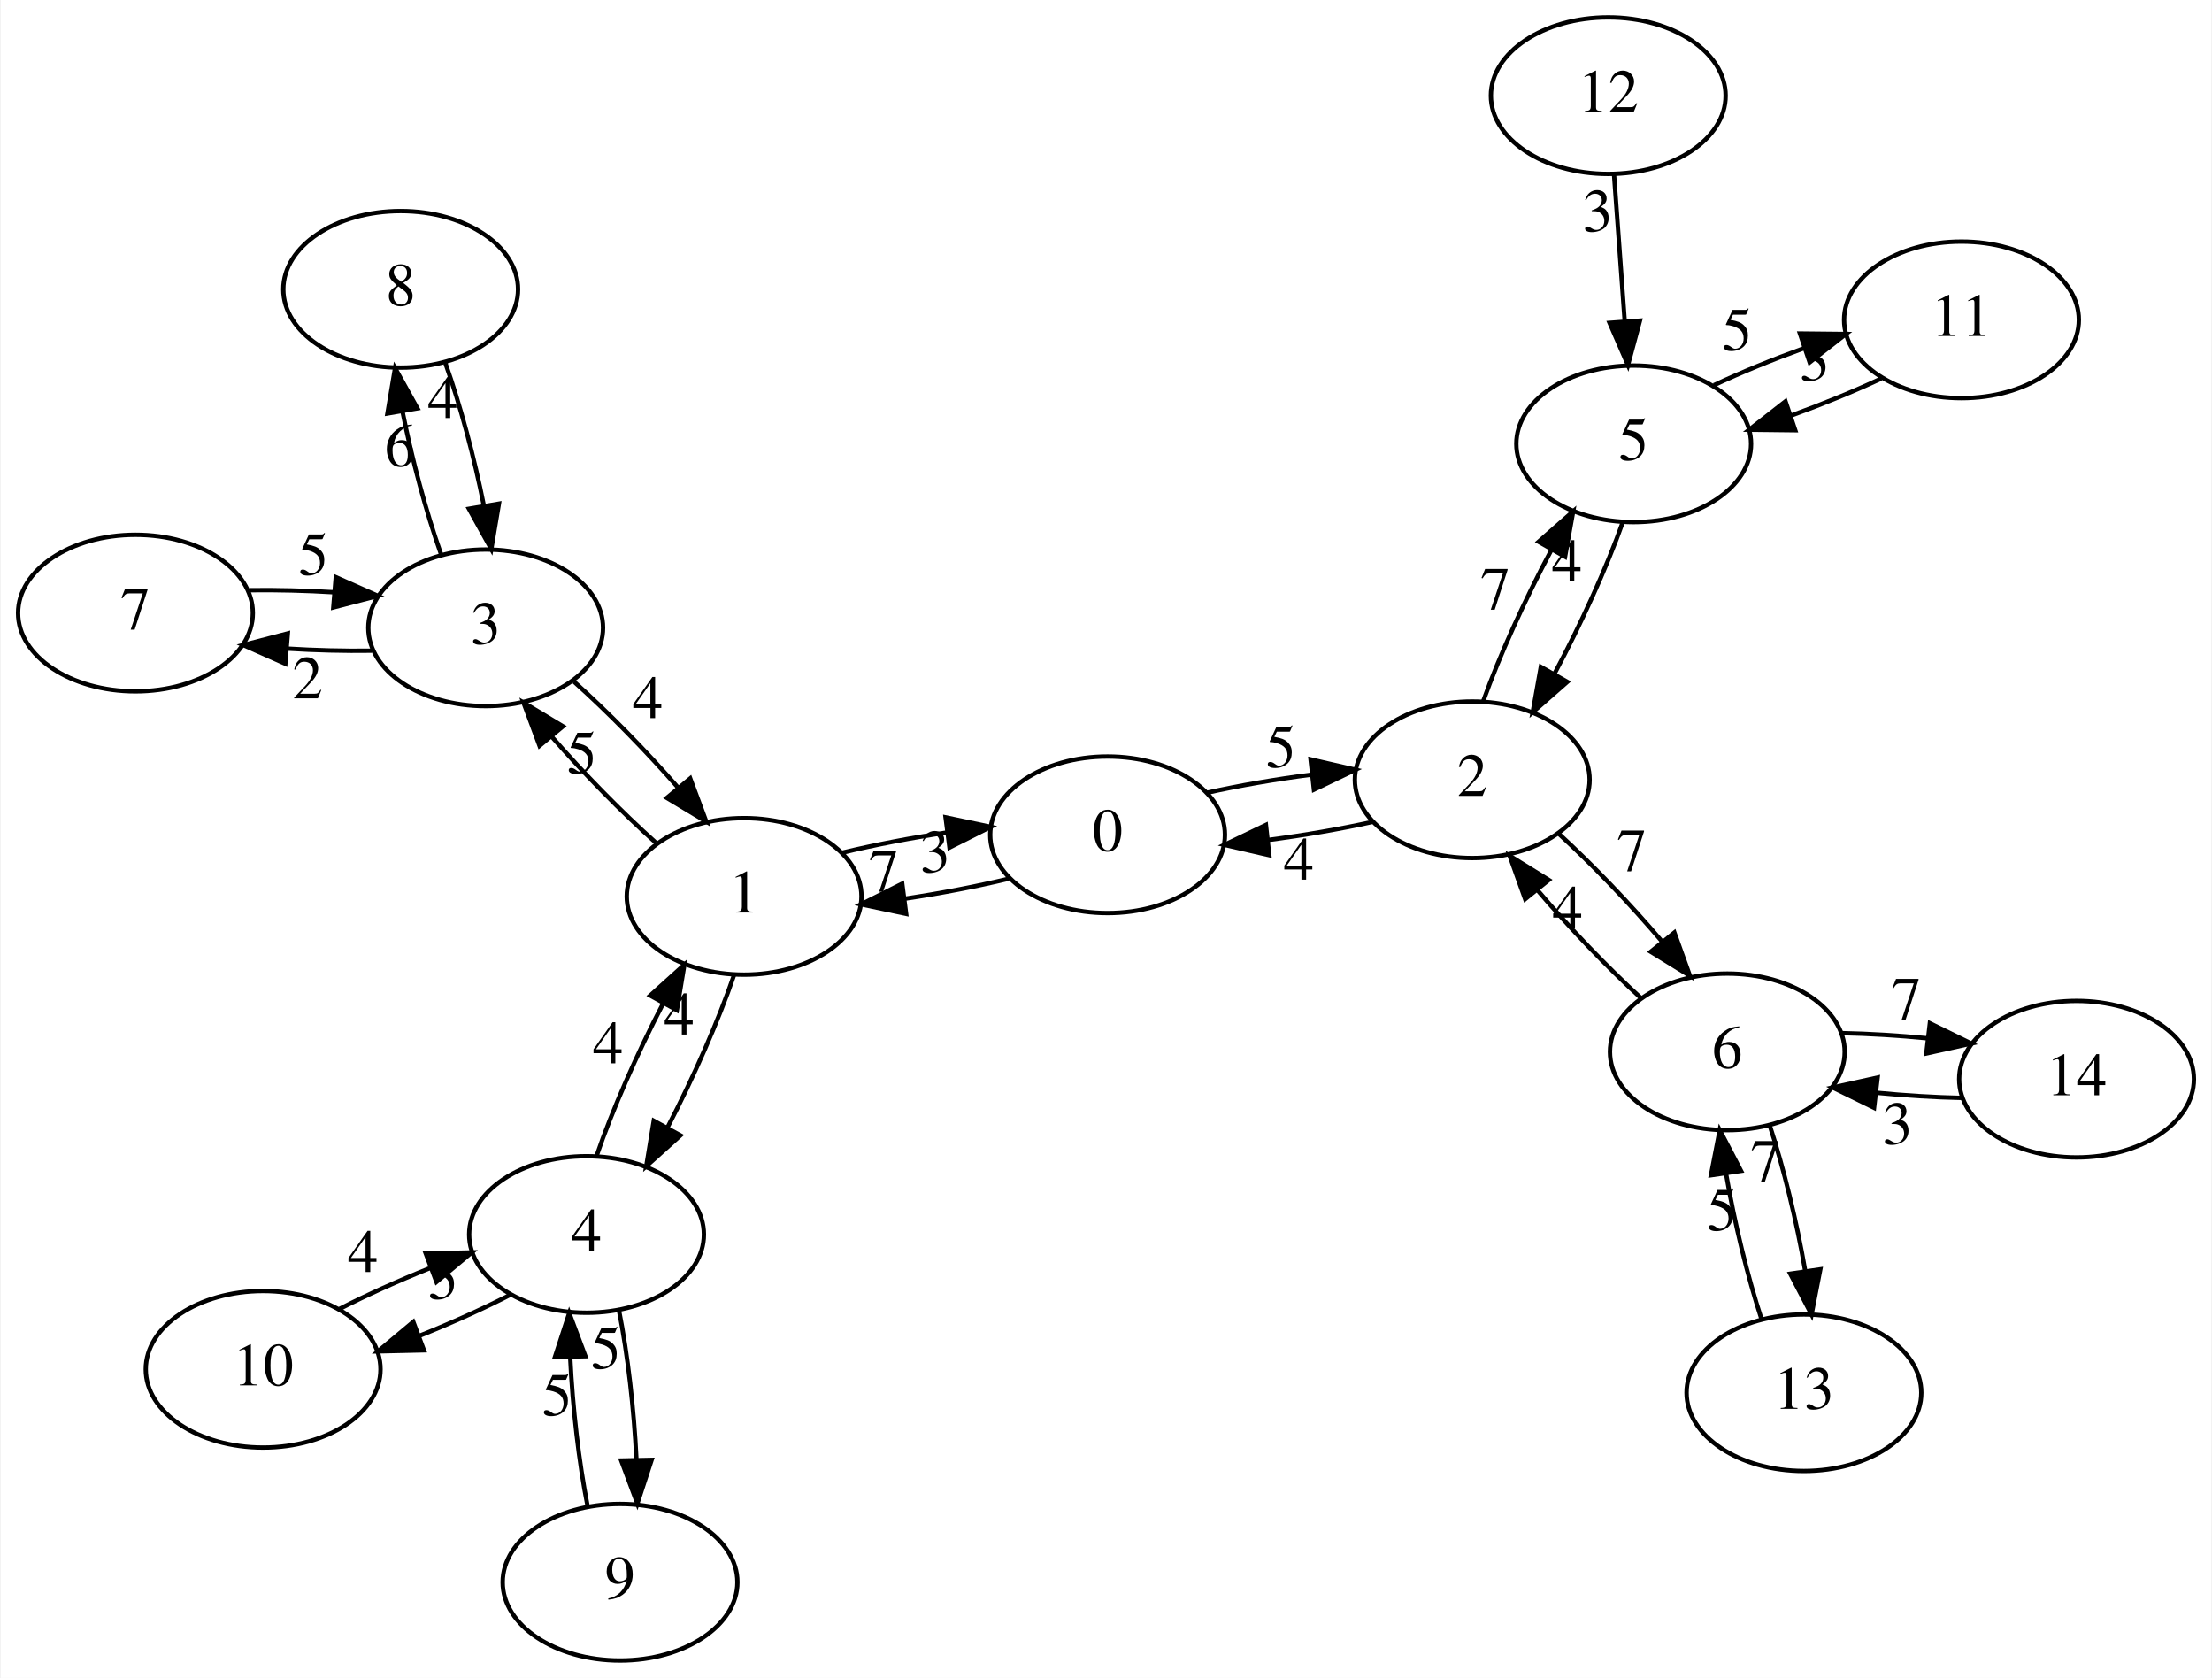
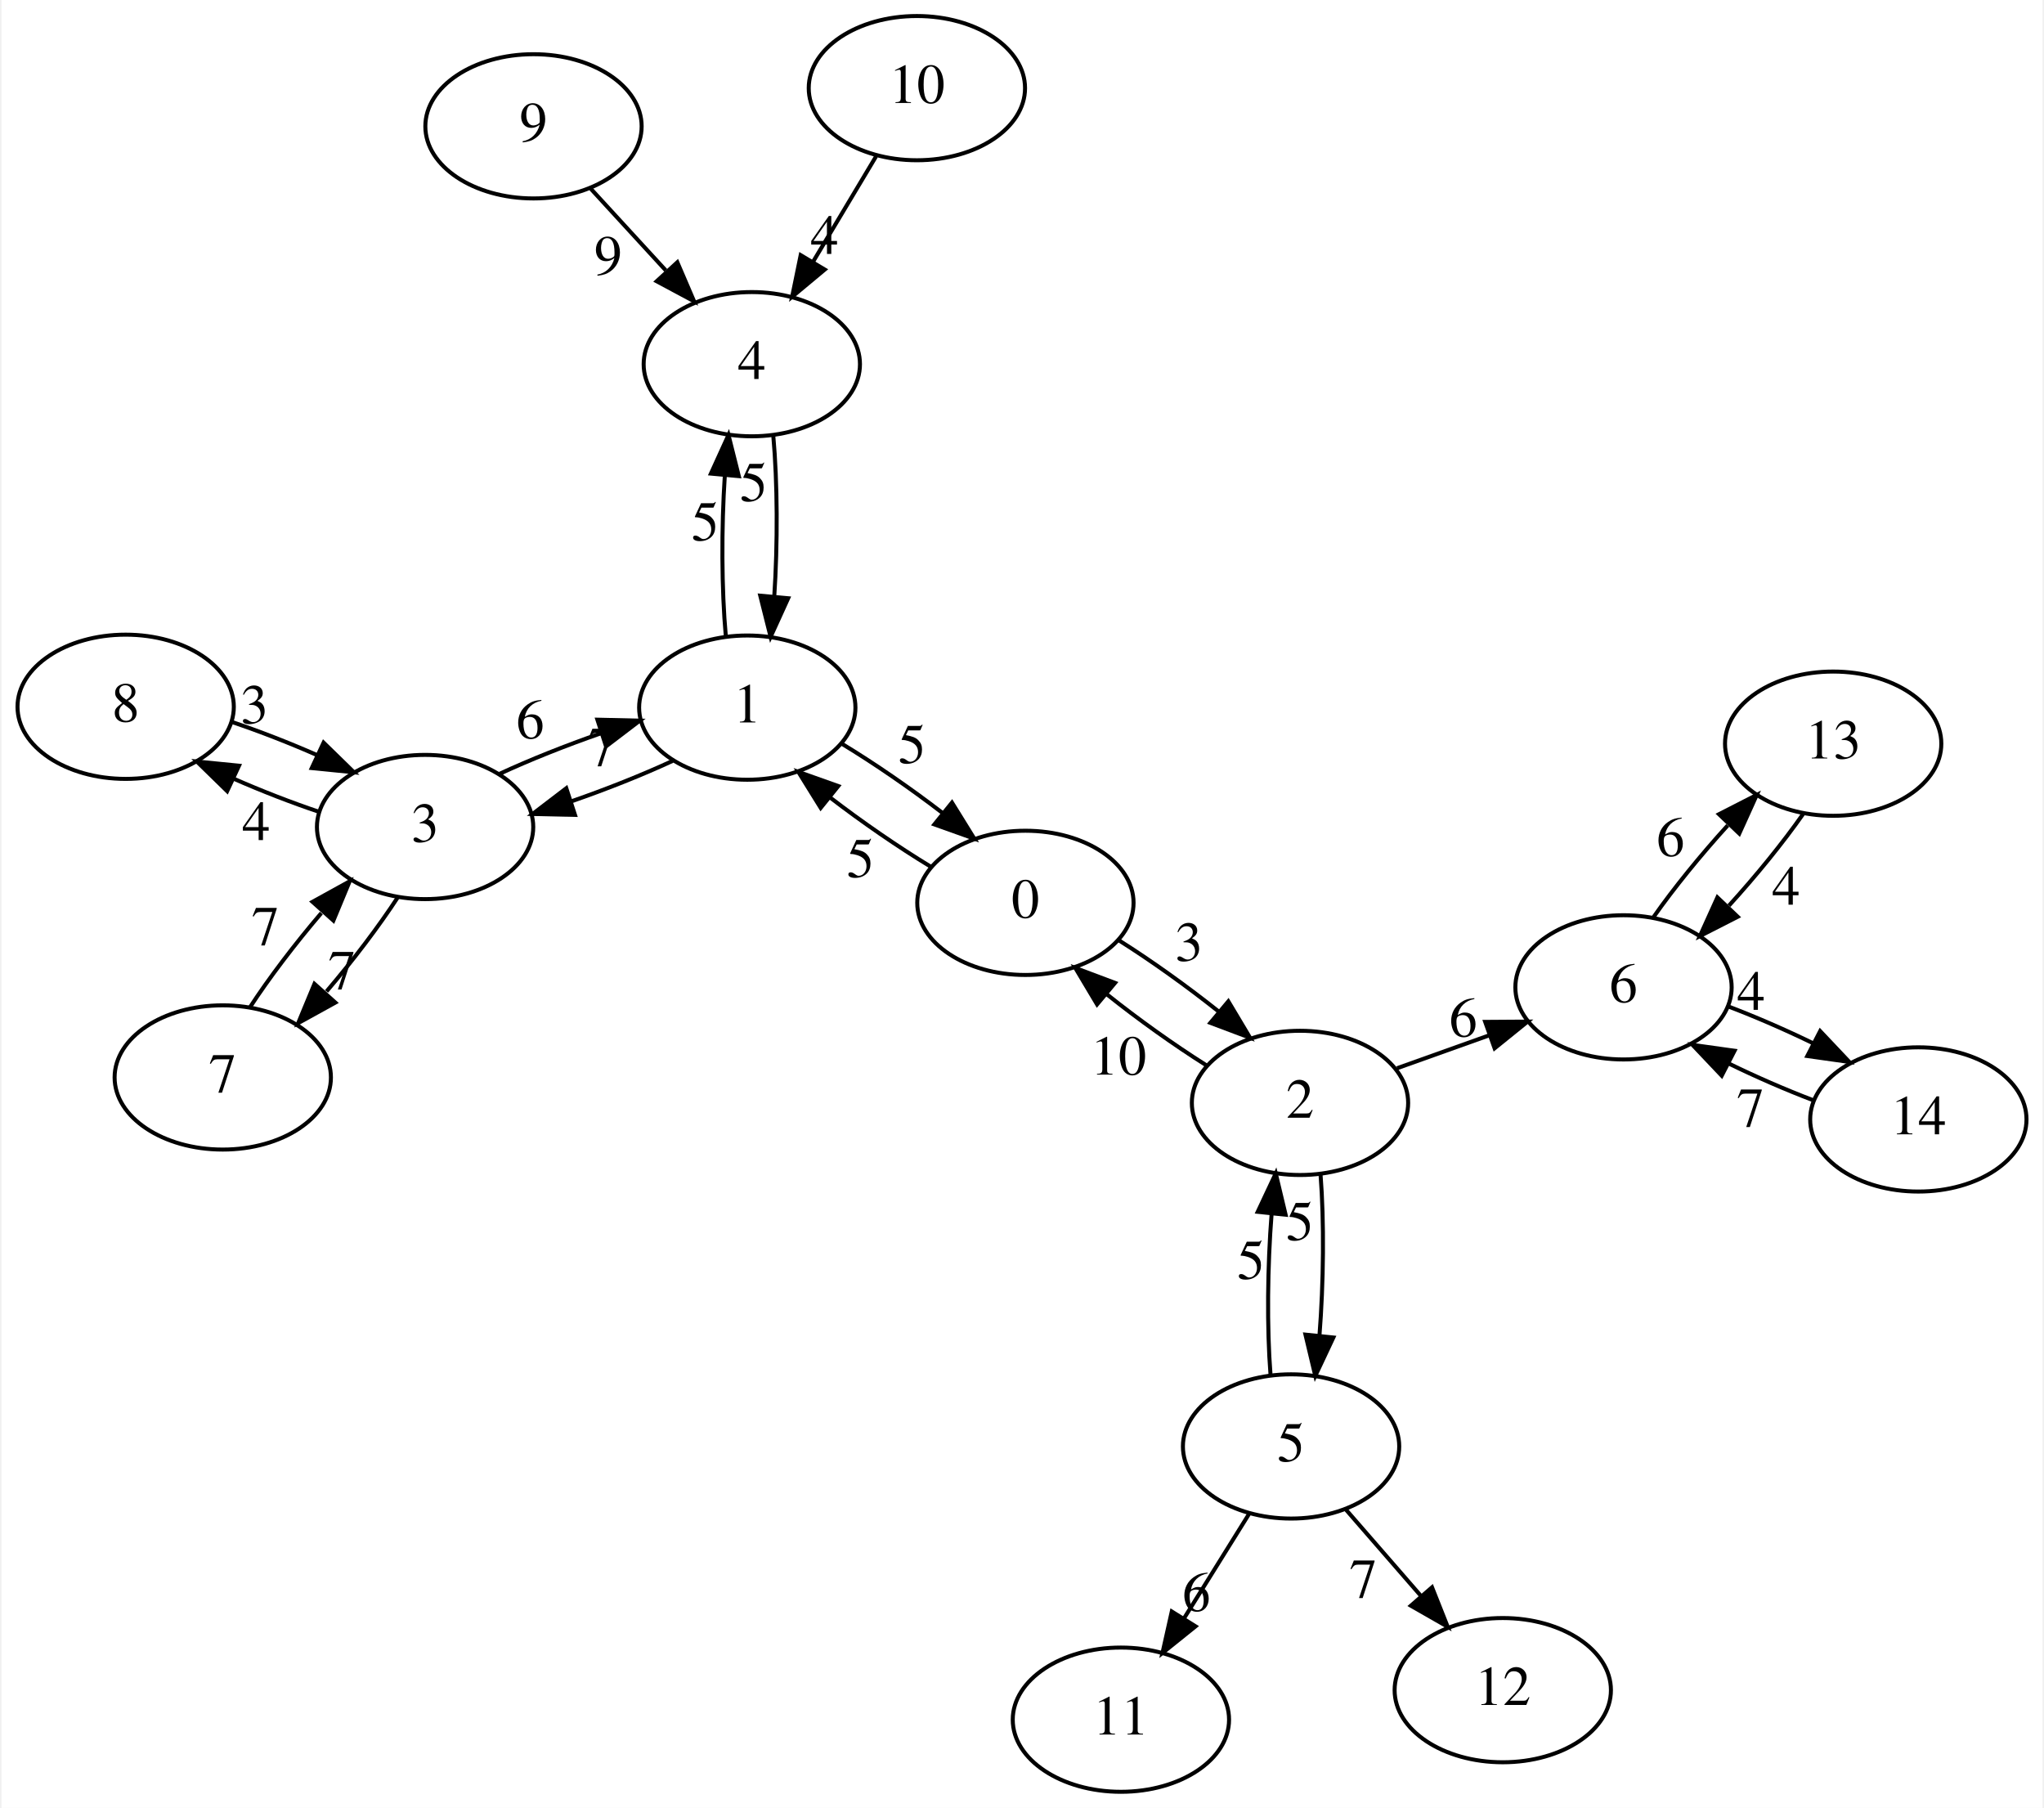
- <svg xmlns="http://www.w3.org/2000/svg" width="509pt" height="386pt" viewBox="0.00 0.00 508.51 385.87">
-   <g id="graph0" class="graph" transform="scale(1 1) rotate(0) translate(4 381.87)">
-     <polygon fill="white" stroke="transparent" points="-4,4 -4,-381.87 504.51,-381.87 504.51,4 -4,4" />
+ <svg xmlns="http://www.w3.org/2000/svg" width="510pt" height="451pt" viewBox="0.00 0.00 509.52 451.23">
+   <g id="graph0" class="graph" transform="scale(1 1) rotate(0) translate(4 447.23)">
+     <polygon fill="white" stroke="transparent" points="-4,4 -4,-447.23 505.52,-447.23 505.52,4 -4,4" />
    <g id="node1" class="node">
-       <ellipse fill="none" stroke="black" cx="250.62" cy="-189.89" rx="27" ry="18" />
-       <text text-anchor="middle" x="250.62" y="-186.19" font-family="Times,serif" font-size="14.00">0</text>
+       <ellipse fill="none" stroke="black" cx="251.61" cy="-221.88" rx="27" ry="18" />
+       <text text-anchor="middle" x="251.61" y="-218.18" font-family="Times,serif" font-size="14.00">0</text>
    </g>
    <g id="node2" class="node">
-       <ellipse fill="none" stroke="black" cx="167.01" cy="-175.72" rx="27" ry="18" />
-       <text text-anchor="middle" x="167.01" y="-172.02" font-family="Times,serif" font-size="14.00">1</text>
+       <ellipse fill="none" stroke="black" cx="182.18" cy="-270.61" rx="27" ry="18" />
+       <text text-anchor="middle" x="182.18" y="-266.91" font-family="Times,serif" font-size="14.00">1</text>
    </g>
    <g id="edge1" class="edge">
-       <path fill="none" stroke="black" d="M227.91,-179.8C220.53,-178.02 212.14,-176.41 204,-175.2" />
-       <polygon fill="black" stroke="black" points="204.28,-171.71 193.91,-173.9 203.38,-178.65 204.28,-171.71" />
-       <text text-anchor="middle" x="210.96" y="-181.3" font-family="Times,serif" font-size="14.00">3</text>
+       <path fill="none" stroke="black" d="M227.97,-230.91C219.84,-235.84 210.83,-242.05 202.94,-248.11" />
+       <polygon fill="black" stroke="black" points="200.51,-245.58 194.92,-254.58 204.9,-251.03 200.51,-245.58" />
+       <text text-anchor="middle" x="210.46" y="-228.31" font-family="Times,serif" font-size="14.00">5</text>
    </g>
    <g id="node3" class="node">
-       <ellipse fill="none" stroke="black" cx="334.5" cy="-202.54" rx="27" ry="18" />
-       <text text-anchor="middle" x="334.5" y="-198.84" font-family="Times,serif" font-size="14.00">2</text>
+       <ellipse fill="none" stroke="black" cx="320.16" cy="-171.95" rx="27" ry="18" />
+       <text text-anchor="middle" x="320.16" y="-168.25" font-family="Times,serif" font-size="14.00">2</text>
    </g>
    <g id="edge2" class="edge">
-       <path fill="none" stroke="black" d="M273.52,-199.57C280.93,-201.22 289.35,-202.67 297.52,-203.73" />
-       <polygon fill="black" stroke="black" points="297.31,-207.23 307.63,-204.85 298.08,-200.27 297.31,-207.23" />
-       <text text-anchor="middle" x="290.52" y="-205.45" font-family="Times,serif" font-size="14.00">5</text>
+       <path fill="none" stroke="black" d="M275.08,-212.44C283.12,-207.37 292.02,-201 299.8,-194.8" />
+       <polygon fill="black" stroke="black" points="302.27,-197.3 307.7,-188.2 297.78,-191.93 302.27,-197.3" />
+       <text text-anchor="middle" x="292.44" y="-207.42" font-family="Times,serif" font-size="14.00">3</text>
    </g>
    <g id="edge3" class="edge">
-       <path fill="none" stroke="black" d="M189.72,-185.81C197.1,-187.59 205.49,-189.2 213.63,-190.41" />
-       <polygon fill="black" stroke="black" points="213.35,-193.9 223.72,-191.71 214.25,-186.96 213.35,-193.9" />
-       <text text-anchor="middle" x="199.17" y="-176.91" font-family="Times,serif" font-size="14.00">7</text>
+       <path fill="none" stroke="black" d="M205.81,-261.58C213.94,-256.65 222.96,-250.44 230.85,-244.37" />
+       <polygon fill="black" stroke="black" points="233.28,-246.91 238.86,-237.9 228.88,-241.46 233.28,-246.91" />
+       <text text-anchor="middle" x="223.33" y="-256.77" font-family="Times,serif" font-size="14.00">5</text>
    </g>
    <g id="node4" class="node">
-       <ellipse fill="none" stroke="black" cx="107.56" cy="-237.49" rx="27" ry="18" />
-       <text text-anchor="middle" x="107.56" y="-233.79" font-family="Times,serif" font-size="14.00">3</text>
+       <ellipse fill="none" stroke="black" cx="101.75" cy="-240.81" rx="27" ry="18" />
+       <text text-anchor="middle" x="101.75" y="-237.11" font-family="Times,serif" font-size="14.00">3</text>
    </g>
    <g id="edge4" class="edge">
-       <path fill="none" stroke="black" d="M146.71,-188.07C138.84,-195.11 130.04,-204.09 122.73,-212.49" />
-       <polygon fill="black" stroke="black" points="119.95,-210.36 116.26,-220.29 125.34,-214.83 119.95,-210.36" />
-       <text text-anchor="middle" x="129.72" y="-204.08" font-family="Times,serif" font-size="14.00">5</text>
+       <path fill="none" stroke="black" d="M163.55,-257.32C156,-253.82 147.02,-250.25 138.27,-247.22" />
+       <polygon fill="black" stroke="black" points="139.17,-243.83 128.58,-244.06 137,-250.49 139.17,-243.83" />
+       <text text-anchor="middle" x="145.91" y="-256.07" font-family="Times,serif" font-size="14.00">7</text>
    </g>
    <g id="node5" class="node">
-       <ellipse fill="none" stroke="black" cx="130.76" cy="-97.97" rx="27" ry="18" />
-       <text text-anchor="middle" x="130.76" y="-94.27" font-family="Times,serif" font-size="14.00">4</text>
+       <ellipse fill="none" stroke="black" cx="183.31" cy="-356.33" rx="27" ry="18" />
+       <text text-anchor="middle" x="183.31" y="-352.63" font-family="Times,serif" font-size="14.00">4</text>
    </g>
    <g id="edge5" class="edge">
-       <path fill="none" stroke="black" d="M164.7,-157.64C161.15,-147.23 155.34,-134.02 149.43,-122.67" />
-       <polygon fill="black" stroke="black" points="152.37,-120.76 144.5,-113.67 146.23,-124.12 152.37,-120.76" />
-       <text text-anchor="middle" x="152.07" y="-143.96" font-family="Times,serif" font-size="14.00">4</text>
+       <path fill="none" stroke="black" d="M176.82,-288.44C175.76,-300.07 175.7,-315.47 176.58,-328.67" />
+       <polygon fill="black" stroke="black" points="173.1,-329.02 177.49,-338.66 180.07,-328.38 173.1,-329.02" />
+       <text text-anchor="middle" x="171.7" y="-312.36" font-family="Times,serif" font-size="14.00">5</text>
    </g>
    <g id="edge6" class="edge">
-       <path fill="none" stroke="black" d="M311.6,-192.86C304.19,-191.22 295.77,-189.77 287.6,-188.7" />
-       <polygon fill="black" stroke="black" points="287.81,-185.2 277.49,-187.58 287.04,-192.16 287.81,-185.2" />
-       <text text-anchor="middle" x="294.6" y="-179.58" font-family="Times,serif" font-size="14.00">4</text>
+       <path fill="none" stroke="black" d="M296.69,-181.39C288.65,-186.46 279.75,-192.82 271.97,-199.03" />
+       <polygon fill="black" stroke="black" points="269.5,-196.53 264.07,-205.63 273.99,-201.9 269.5,-196.53" />
+       <text text-anchor="middle" x="274.83" y="-179.01" font-family="Times,serif" font-size="14.00">10</text>
    </g>
    <g id="node6" class="node">
-       <ellipse fill="none" stroke="black" cx="371.64" cy="-279.8" rx="27" ry="18" />
-       <text text-anchor="middle" x="371.64" y="-276.1" font-family="Times,serif" font-size="14.00">5</text>
+       <ellipse fill="none" stroke="black" cx="317.93" cy="-86.2" rx="27" ry="18" />
+       <text text-anchor="middle" x="317.93" y="-82.5" font-family="Times,serif" font-size="14.00">5</text>
    </g>
    <g id="edge7" class="edge">
-       <path fill="none" stroke="black" d="M337.01,-220.58C340.69,-230.94 346.65,-244.07 352.68,-255.34" />
-       <polygon fill="black" stroke="black" points="349.76,-257.28 357.72,-264.27 355.85,-253.84 349.76,-257.28" />
-       <text text-anchor="middle" x="339.85" y="-241.76" font-family="Times,serif" font-size="14.00">7</text>
+       <path fill="none" stroke="black" d="M325.29,-154.04C326.21,-142.39 326.06,-126.98 325.01,-113.79" />
+       <polygon fill="black" stroke="black" points="328.49,-113.39 323.98,-103.8 321.52,-114.11 328.49,-113.39" />
+       <text text-anchor="middle" x="320.15" y="-137.71" font-family="Times,serif" font-size="14.00">5</text>
    </g>
    <g id="node7" class="node">
-       <ellipse fill="none" stroke="black" cx="393.18" cy="-139.97" rx="27" ry="18" />
-       <text text-anchor="middle" x="393.18" y="-136.27" font-family="Times,serif" font-size="14.00">6</text>
+       <ellipse fill="none" stroke="black" cx="400.92" cy="-200.79" rx="27" ry="18" />
+       <text text-anchor="middle" x="400.92" y="-197.09" font-family="Times,serif" font-size="14.00">6</text>
    </g>
    <g id="edge8" class="edge">
-       <path fill="none" stroke="black" d="M354.31,-190.22C362.11,-183.09 370.87,-173.95 378.14,-165.38" />
-       <polygon fill="black" stroke="black" points="381,-167.41 384.58,-157.44 375.56,-163 381,-167.41" />
-       <text text-anchor="middle" x="371.23" y="-181.6" font-family="Times,serif" font-size="14.00">7</text>
+       <path fill="none" stroke="black" d="M344.39,-180.6C351.64,-183.19 359.73,-186.08 367.46,-188.84" />
+       <polygon fill="black" stroke="black" points="366.39,-192.17 376.98,-192.24 368.74,-185.58 366.39,-192.17" />
+       <text text-anchor="middle" x="360.93" y="-188.52" font-family="Times,serif" font-size="14.00">6</text>
    </g>
    <g id="edge9" class="edge">
-       <path fill="none" stroke="black" d="M127.85,-225.13C135.72,-218.1 144.53,-209.11 151.84,-200.71" />
-       <polygon fill="black" stroke="black" points="154.61,-202.85 158.31,-192.92 149.23,-198.38 154.61,-202.85" />
-       <text text-anchor="middle" x="144.85" y="-216.72" font-family="Times,serif" font-size="14.00">4</text>
+       <path fill="none" stroke="black" d="M120.38,-254.1C127.93,-257.6 136.91,-261.17 145.66,-264.21" />
+       <polygon fill="black" stroke="black" points="144.76,-267.6 155.35,-267.36 146.92,-260.94 144.76,-267.6" />
+       <text text-anchor="middle" x="128.02" y="-262.95" font-family="Times,serif" font-size="14.00">6</text>
    </g>
    <g id="node8" class="node">
-       <ellipse fill="none" stroke="black" cx="27" cy="-240.88" rx="27" ry="18" />
-       <text text-anchor="middle" x="27" y="-237.18" font-family="Times,serif" font-size="14.00">7</text>
+       <ellipse fill="none" stroke="black" cx="51.24" cy="-178.3" rx="27" ry="18" />
+       <text text-anchor="middle" x="51.24" y="-174.6" font-family="Times,serif" font-size="14.00">7</text>
    </g>
    <g id="edge10" class="edge">
-       <path fill="none" stroke="black" d="M81.36,-232.23C75.12,-232.14 68.38,-232.3 61.83,-232.71" />
-       <polygon fill="black" stroke="black" points="61.48,-229.23 51.79,-233.53 62.05,-236.2 61.48,-229.23" />
-       <text text-anchor="middle" x="66.59" y="-221.27" font-family="Times,serif" font-size="14.00">2</text>
+       <path fill="none" stroke="black" d="M94.99,-223.35C90.22,-216.02 83.72,-207.47 77.15,-199.78" />
+       <polygon fill="black" stroke="black" points="79.35,-196.99 70.07,-191.87 74.13,-201.66 79.35,-196.99" />
+       <text text-anchor="middle" x="81.07" y="-200.36" font-family="Times,serif" font-size="14.00">7</text>
    </g>
    <g id="node9" class="node">
-       <ellipse fill="none" stroke="black" cx="88.01" cy="-315.33" rx="27" ry="18" />
-       <text text-anchor="middle" x="88.01" y="-311.63" font-family="Times,serif" font-size="14.00">8</text>
+       <ellipse fill="none" stroke="black" cx="27" cy="-270.82" rx="27" ry="18" />
+       <text text-anchor="middle" x="27" y="-267.12" font-family="Times,serif" font-size="14.00">8</text>
    </g>
    <g id="edge11" class="edge">
-       <path fill="none" stroke="black" d="M97.26,-254.51C93.86,-264.09 90.6,-276.28 88.43,-287.23" />
-       <polygon fill="black" stroke="black" points="84.96,-286.78 86.72,-297.23 91.86,-287.96 84.96,-286.78" />
-       <text text-anchor="middle" x="87.85" y="-274.67" font-family="Times,serif" font-size="14.00">6</text>
+       <path fill="none" stroke="black" d="M75.32,-244.58C68.36,-246.92 60.84,-249.84 53.85,-252.92" />
+       <polygon fill="black" stroke="black" points="52.34,-249.76 44.76,-257.16 55.3,-256.11 52.34,-249.76" />
+       <text text-anchor="middle" x="59.59" y="-237.55" font-family="Times,serif" font-size="14.00">4</text>
    </g>
    <g id="edge12" class="edge">
-       <path fill="none" stroke="black" d="M133.07,-116.04C136.62,-126.46 142.43,-139.66 148.34,-151.01" />
-       <polygon fill="black" stroke="black" points="145.4,-152.92 153.27,-160.01 151.54,-149.56 145.4,-152.92" />
-       <text text-anchor="middle" x="135.7" y="-137.33" font-family="Times,serif" font-size="14.00">4</text>
+       <path fill="none" stroke="black" d="M188.67,-338.49C189.73,-326.87 189.79,-311.46 188.91,-298.27" />
+       <polygon fill="black" stroke="black" points="192.39,-297.91 188,-288.27 185.42,-298.55 192.39,-297.91" />
+       <text text-anchor="middle" x="183.79" y="-322.18" font-family="Times,serif" font-size="14.00">5</text>
+     </g>
+     <g id="edge13" class="edge">
+       <path fill="none" stroke="black" d="M312.8,-104.11C311.88,-115.76 312.03,-131.17 313.08,-144.36" />
+       <polygon fill="black" stroke="black" points="309.6,-144.76 314.11,-154.35 316.57,-144.04 309.6,-144.76" />
+       <text text-anchor="middle" x="307.94" y="-128.04" font-family="Times,serif" font-size="14.00">5</text>
    </g>
    <g id="node10" class="node">
-       <ellipse fill="none" stroke="black" cx="138.47" cy="-18" rx="27" ry="18" />
-       <text text-anchor="middle" x="138.47" y="-14.3" font-family="Times,serif" font-size="14.00">9</text>
+       <ellipse fill="none" stroke="black" cx="275.45" cy="-18" rx="27" ry="18" />
+       <text text-anchor="middle" x="275.45" y="-14.3" font-family="Times,serif" font-size="14.00">11</text>
    </g>
-     <g id="edge13" class="edge">
-       <path fill="none" stroke="black" d="M138.25,-80.37C140.23,-70.41 141.69,-57.72 142.23,-46.39" />
-       <polygon fill="black" stroke="black" points="145.74,-46.14 142.45,-36.07 138.74,-45.99 145.74,-46.14" />
-       <text text-anchor="middle" x="135.24" y="-67.18" font-family="Times,serif" font-size="14.00">5</text>
+     <g id="edge14" class="edge">
+       <path fill="none" stroke="black" d="M307.43,-69.34C302.54,-61.49 296.63,-52 291.22,-43.31" />
+       <polygon fill="black" stroke="black" points="294.09,-41.3 285.83,-34.66 288.15,-45 294.09,-41.3" />
+       <text text-anchor="middle" x="294.32" y="-45.13" font-family="Times,serif" font-size="14.00">6</text>
    </g>
    <g id="node11" class="node">
-       <ellipse fill="none" stroke="black" cx="56.37" cy="-66.97" rx="27" ry="18" />
-       <text text-anchor="middle" x="56.37" y="-63.27" font-family="Times,serif" font-size="14.00">10</text>
-     </g>
-     <g id="edge14" class="edge">
-       <path fill="none" stroke="black" d="M113.16,-84.07C106.92,-80.87 99.67,-77.61 92.47,-74.73" />
-       <polygon fill="black" stroke="black" points="93.37,-71.33 82.78,-71.09 90.91,-77.88 93.37,-71.33" />
-       <text text-anchor="middle" x="97.81" y="-83.2" font-family="Times,serif" font-size="14.00">5</text>
+       <ellipse fill="none" stroke="black" cx="370.78" cy="-25.37" rx="27" ry="18" />
+       <text text-anchor="middle" x="370.78" y="-21.67" font-family="Times,serif" font-size="14.00">12</text>
    </g>
    <g id="edge15" class="edge">
-       <path fill="none" stroke="black" d="M369.12,-261.76C365.45,-251.4 359.48,-238.28 353.45,-227" />
-       <polygon fill="black" stroke="black" points="356.37,-225.06 348.41,-218.07 350.28,-228.5 356.37,-225.06" />
-       <text text-anchor="middle" x="356.29" y="-248.18" font-family="Times,serif" font-size="14.00">4</text>
+       <path fill="none" stroke="black" d="M331.54,-70.53C337.29,-63.92 344.11,-56.07 350.44,-48.79" />
+       <polygon fill="black" stroke="black" points="353.12,-51.04 357.03,-41.19 347.83,-46.45 353.12,-51.04" />
+       <text text-anchor="middle" x="335.99" y="-48.46" font-family="Times,serif" font-size="14.00">7</text>
    </g>
    <g id="node12" class="node">
-       <ellipse fill="none" stroke="black" cx="447.04" cy="-308.31" rx="27" ry="18" />
-       <text text-anchor="middle" x="447.04" y="-304.61" font-family="Times,serif" font-size="14.00">11</text>
+       <ellipse fill="none" stroke="black" cx="453.26" cy="-261.61" rx="27" ry="18" />
+       <text text-anchor="middle" x="453.26" y="-257.91" font-family="Times,serif" font-size="14.00">13</text>
    </g>
    <g id="edge16" class="edge">
-       <path fill="none" stroke="black" d="M390.09,-293.29C396.37,-296.24 403.63,-299.2 410.81,-301.79" />
-       <polygon fill="black" stroke="black" points="409.88,-305.17 420.47,-305.06 412.12,-298.54 409.88,-305.17" />
-       <text text-anchor="middle" x="395.45" y="-301.34" font-family="Times,serif" font-size="14.00">5</text>
+       <path fill="none" stroke="black" d="M408.43,-218.35C413.44,-225.51 420.18,-233.79 426.93,-241.21" />
+       <polygon fill="black" stroke="black" points="424.75,-244 434.19,-248.82 429.82,-239.17 424.75,-244" />
+       <text text-anchor="middle" x="412.68" y="-233.58" font-family="Times,serif" font-size="14.00">6</text>
+     </g>
+     <g id="node13" class="node">
+       <ellipse fill="none" stroke="black" cx="474.52" cy="-167.82" rx="27" ry="18" />
+       <text text-anchor="middle" x="474.52" y="-164.12" font-family="Times,serif" font-size="14.00">14</text>
    </g>
    <g id="edge17" class="edge">
-       <path fill="none" stroke="black" d="M373.37,-152.29C365.57,-159.42 356.81,-168.56 349.54,-177.12" />
-       <polygon fill="black" stroke="black" points="346.67,-175.1 343.1,-185.07 352.11,-179.5 346.67,-175.1" />
-       <text text-anchor="middle" x="356.45" y="-168.51" font-family="Times,serif" font-size="14.00">4</text>
-     </g>
-     <g id="node13" class="node">
-       <ellipse fill="none" stroke="black" cx="410.8" cy="-61.58" rx="27" ry="18" />
-       <text text-anchor="middle" x="410.8" y="-57.88" font-family="Times,serif" font-size="14.00">13</text>
+       <path fill="none" stroke="black" d="M427.21,-195.97C434.08,-193.36 441.49,-190.13 448.36,-186.78" />
+       <polygon fill="black" stroke="black" points="450.01,-189.87 457.29,-182.17 446.8,-183.65 450.01,-189.87" />
+       <text text-anchor="middle" x="432.78" y="-195.18" font-family="Times,serif" font-size="14.00">4</text>
    </g>
    <g id="edge18" class="edge">
-       <path fill="none" stroke="black" d="M402.93,-123.06C406.13,-113.34 409.15,-100.88 411.07,-89.73" />
-       <polygon fill="black" stroke="black" points="414.57,-89.96 412.55,-79.56 407.65,-88.95 414.57,-89.96" />
-       <text text-anchor="middle" x="402" y="-110.19" font-family="Times,serif" font-size="14.00">7</text>
+       <path fill="none" stroke="black" d="M58,-195.77C62.77,-203.1 69.28,-211.65 75.85,-219.34" />
+       <polygon fill="black" stroke="black" points="73.64,-222.13 82.92,-227.25 78.86,-217.46 73.64,-222.13" />
+       <text text-anchor="middle" x="61.92" y="-211.36" font-family="Times,serif" font-size="14.00">7</text>
+     </g>
+     <g id="edge19" class="edge">
+       <path fill="none" stroke="black" d="M53.43,-267.06C60.4,-264.71 67.91,-261.79 74.9,-258.71" />
+       <polygon fill="black" stroke="black" points="76.41,-261.87 83.99,-254.47 73.45,-255.52 76.41,-261.87" />
+       <text text-anchor="middle" x="59.16" y="-266.68" font-family="Times,serif" font-size="14.00">3</text>
+     </g>
+     <g id="edge20" class="edge">
+       <path fill="none" stroke="black" d="M445.75,-244.05C440.74,-236.89 434,-228.61 427.25,-221.2" />
+       <polygon fill="black" stroke="black" points="429.43,-218.41 419.99,-213.59 424.36,-223.24 429.43,-218.41" />
+       <text text-anchor="middle" x="441.5" y="-221.43" font-family="Times,serif" font-size="14.00">4</text>
+     </g>
+     <g id="edge21" class="edge">
+       <path fill="none" stroke="black" d="M448.23,-172.63C441.35,-175.25 433.95,-178.47 427.08,-181.83" />
+       <polygon fill="black" stroke="black" points="425.44,-178.74 418.15,-186.43 428.64,-184.96 425.44,-178.74" />
+       <text text-anchor="middle" x="432.65" y="-166.03" font-family="Times,serif" font-size="14.00">7</text>
    </g>
    <g id="node14" class="node">
-       <ellipse fill="none" stroke="black" cx="473.51" cy="-133.69" rx="27" ry="18" />
-       <text text-anchor="middle" x="473.51" y="-129.99" font-family="Times,serif" font-size="14.00">14</text>
-     </g>
-     <g id="edge19" class="edge">
-       <path fill="none" stroke="black" d="M419.54,-144.28C425.82,-144.15 432.63,-143.74 439.21,-143.09" />
-       <polygon fill="black" stroke="black" points="439.77,-146.55 449.29,-141.89 438.95,-139.6 439.77,-146.55" />
-       <text text-anchor="middle" x="434.38" y="-147.49" font-family="Times,serif" font-size="14.00">7</text>
-     </g>
-     <g id="edge20" class="edge">
-       <path fill="none" stroke="black" d="M53.2,-246.14C59.43,-246.23 66.18,-246.06 72.73,-245.66" />
-       <polygon fill="black" stroke="black" points="73.08,-249.14 82.77,-244.84 72.51,-242.17 73.08,-249.14" />
-       <text text-anchor="middle" x="67.97" y="-249.7" font-family="Times,serif" font-size="14.00">5</text>
-     </g>
-     <g id="edge21" class="edge">
-       <path fill="none" stroke="black" d="M98.31,-298.31C101.71,-288.73 104.97,-276.54 107.14,-265.58" />
-       <polygon fill="black" stroke="black" points="110.61,-266.04 108.85,-255.59 103.71,-264.86 110.61,-266.04" />
-       <text text-anchor="middle" x="97.72" y="-285.74" font-family="Times,serif" font-size="14.00">4</text>
+       <ellipse fill="none" stroke="black" cx="128.81" cy="-415.7" rx="27" ry="18" />
+       <text text-anchor="middle" x="128.81" y="-412" font-family="Times,serif" font-size="14.00">9</text>
    </g>
    <g id="edge22" class="edge">
-       <path fill="none" stroke="black" d="M130.99,-35.59C129.01,-45.55 127.55,-58.25 127.01,-69.58" />
-       <polygon fill="black" stroke="black" points="123.5,-69.82 126.78,-79.89 130.5,-69.98 123.5,-69.82" />
-       <text text-anchor="middle" x="124" y="-56.39" font-family="Times,serif" font-size="14.00">5</text>
+       <path fill="none" stroke="black" d="M143.13,-400.1C148.84,-393.88 155.54,-386.58 161.82,-379.75" />
+       <polygon fill="black" stroke="black" points="164.72,-381.77 168.9,-372.03 159.56,-377.03 164.72,-381.77" />
+       <text text-anchor="middle" x="147.47" y="-378.72" font-family="Times,serif" font-size="14.00">9</text>
+     </g>
+     <g id="node15" class="node">
+       <ellipse fill="none" stroke="black" cx="224.52" cy="-425.23" rx="27" ry="18" />
+       <text text-anchor="middle" x="224.52" y="-421.53" font-family="Times,serif" font-size="14.00">10</text>
    </g>
    <g id="edge23" class="edge">
-       <path fill="none" stroke="black" d="M73.98,-80.87C80.22,-84.07 87.47,-87.33 94.67,-90.21" />
-       <polygon fill="black" stroke="black" points="93.77,-93.61 104.36,-93.85 96.23,-87.06 93.77,-93.61" />
-       <text text-anchor="middle" x="79.33" y="-89.34" font-family="Times,serif" font-size="14.00">4</text>
-     </g>
-     <g id="edge24" class="edge">
-       <path fill="none" stroke="black" d="M428.59,-294.82C422.3,-291.87 415.05,-288.91 407.86,-286.31" />
-       <polygon fill="black" stroke="black" points="408.8,-282.93 398.21,-283.05 406.56,-289.57 408.8,-282.93" />
-       <text text-anchor="middle" x="413.23" y="-294.37" font-family="Times,serif" font-size="14.00">3</text>
-     </g>
-     <g id="edge25" class="edge">
-       <path fill="none" stroke="black" d="M401.05,-78.49C397.85,-88.21 394.83,-100.66 392.91,-111.82" />
-       <polygon fill="black" stroke="black" points="389.41,-111.59 391.43,-121.99 396.33,-112.6 389.41,-111.59" />
-       <text text-anchor="middle" x="391.98" y="-98.95" font-family="Times,serif" font-size="14.00">5</text>
-     </g>
-     <g id="edge26" class="edge">
-       <path fill="none" stroke="black" d="M447.16,-129.38C440.87,-129.51 434.07,-129.93 427.48,-130.57" />
-       <polygon fill="black" stroke="black" points="426.93,-127.11 417.41,-131.77 427.75,-134.06 426.93,-127.11" />
-       <text text-anchor="middle" x="432.32" y="-118.78" font-family="Times,serif" font-size="14.00">3</text>
-     </g>
-     <g id="node15" class="node">
-       <ellipse fill="none" stroke="black" cx="365.79" cy="-359.87" rx="27" ry="18" />
-       <text text-anchor="middle" x="365.79" y="-356.17" font-family="Times,serif" font-size="14.00">12</text>
-     </g>
-     <g id="edge27" class="edge">
-       <path fill="none" stroke="black" d="M367.12,-341.7C367.84,-331.77 368.76,-319.25 369.57,-308.08" />
-       <polygon fill="black" stroke="black" points="373.08,-308.13 370.32,-297.9 366.09,-307.62 373.08,-308.13" />
-       <text text-anchor="middle" x="363.35" y="-328.69" font-family="Times,serif" font-size="14.00">3</text>
+       <path fill="none" stroke="black" d="M214.33,-408.2C209.59,-400.27 203.85,-390.68 198.61,-381.91" />
+       <polygon fill="black" stroke="black" points="201.52,-379.95 193.38,-373.17 195.51,-383.55 201.52,-379.95" />
+       <text text-anchor="middle" x="201.47" y="-383.85" font-family="Times,serif" font-size="14.00">4</text>
    </g>
  </g>
</svg>
